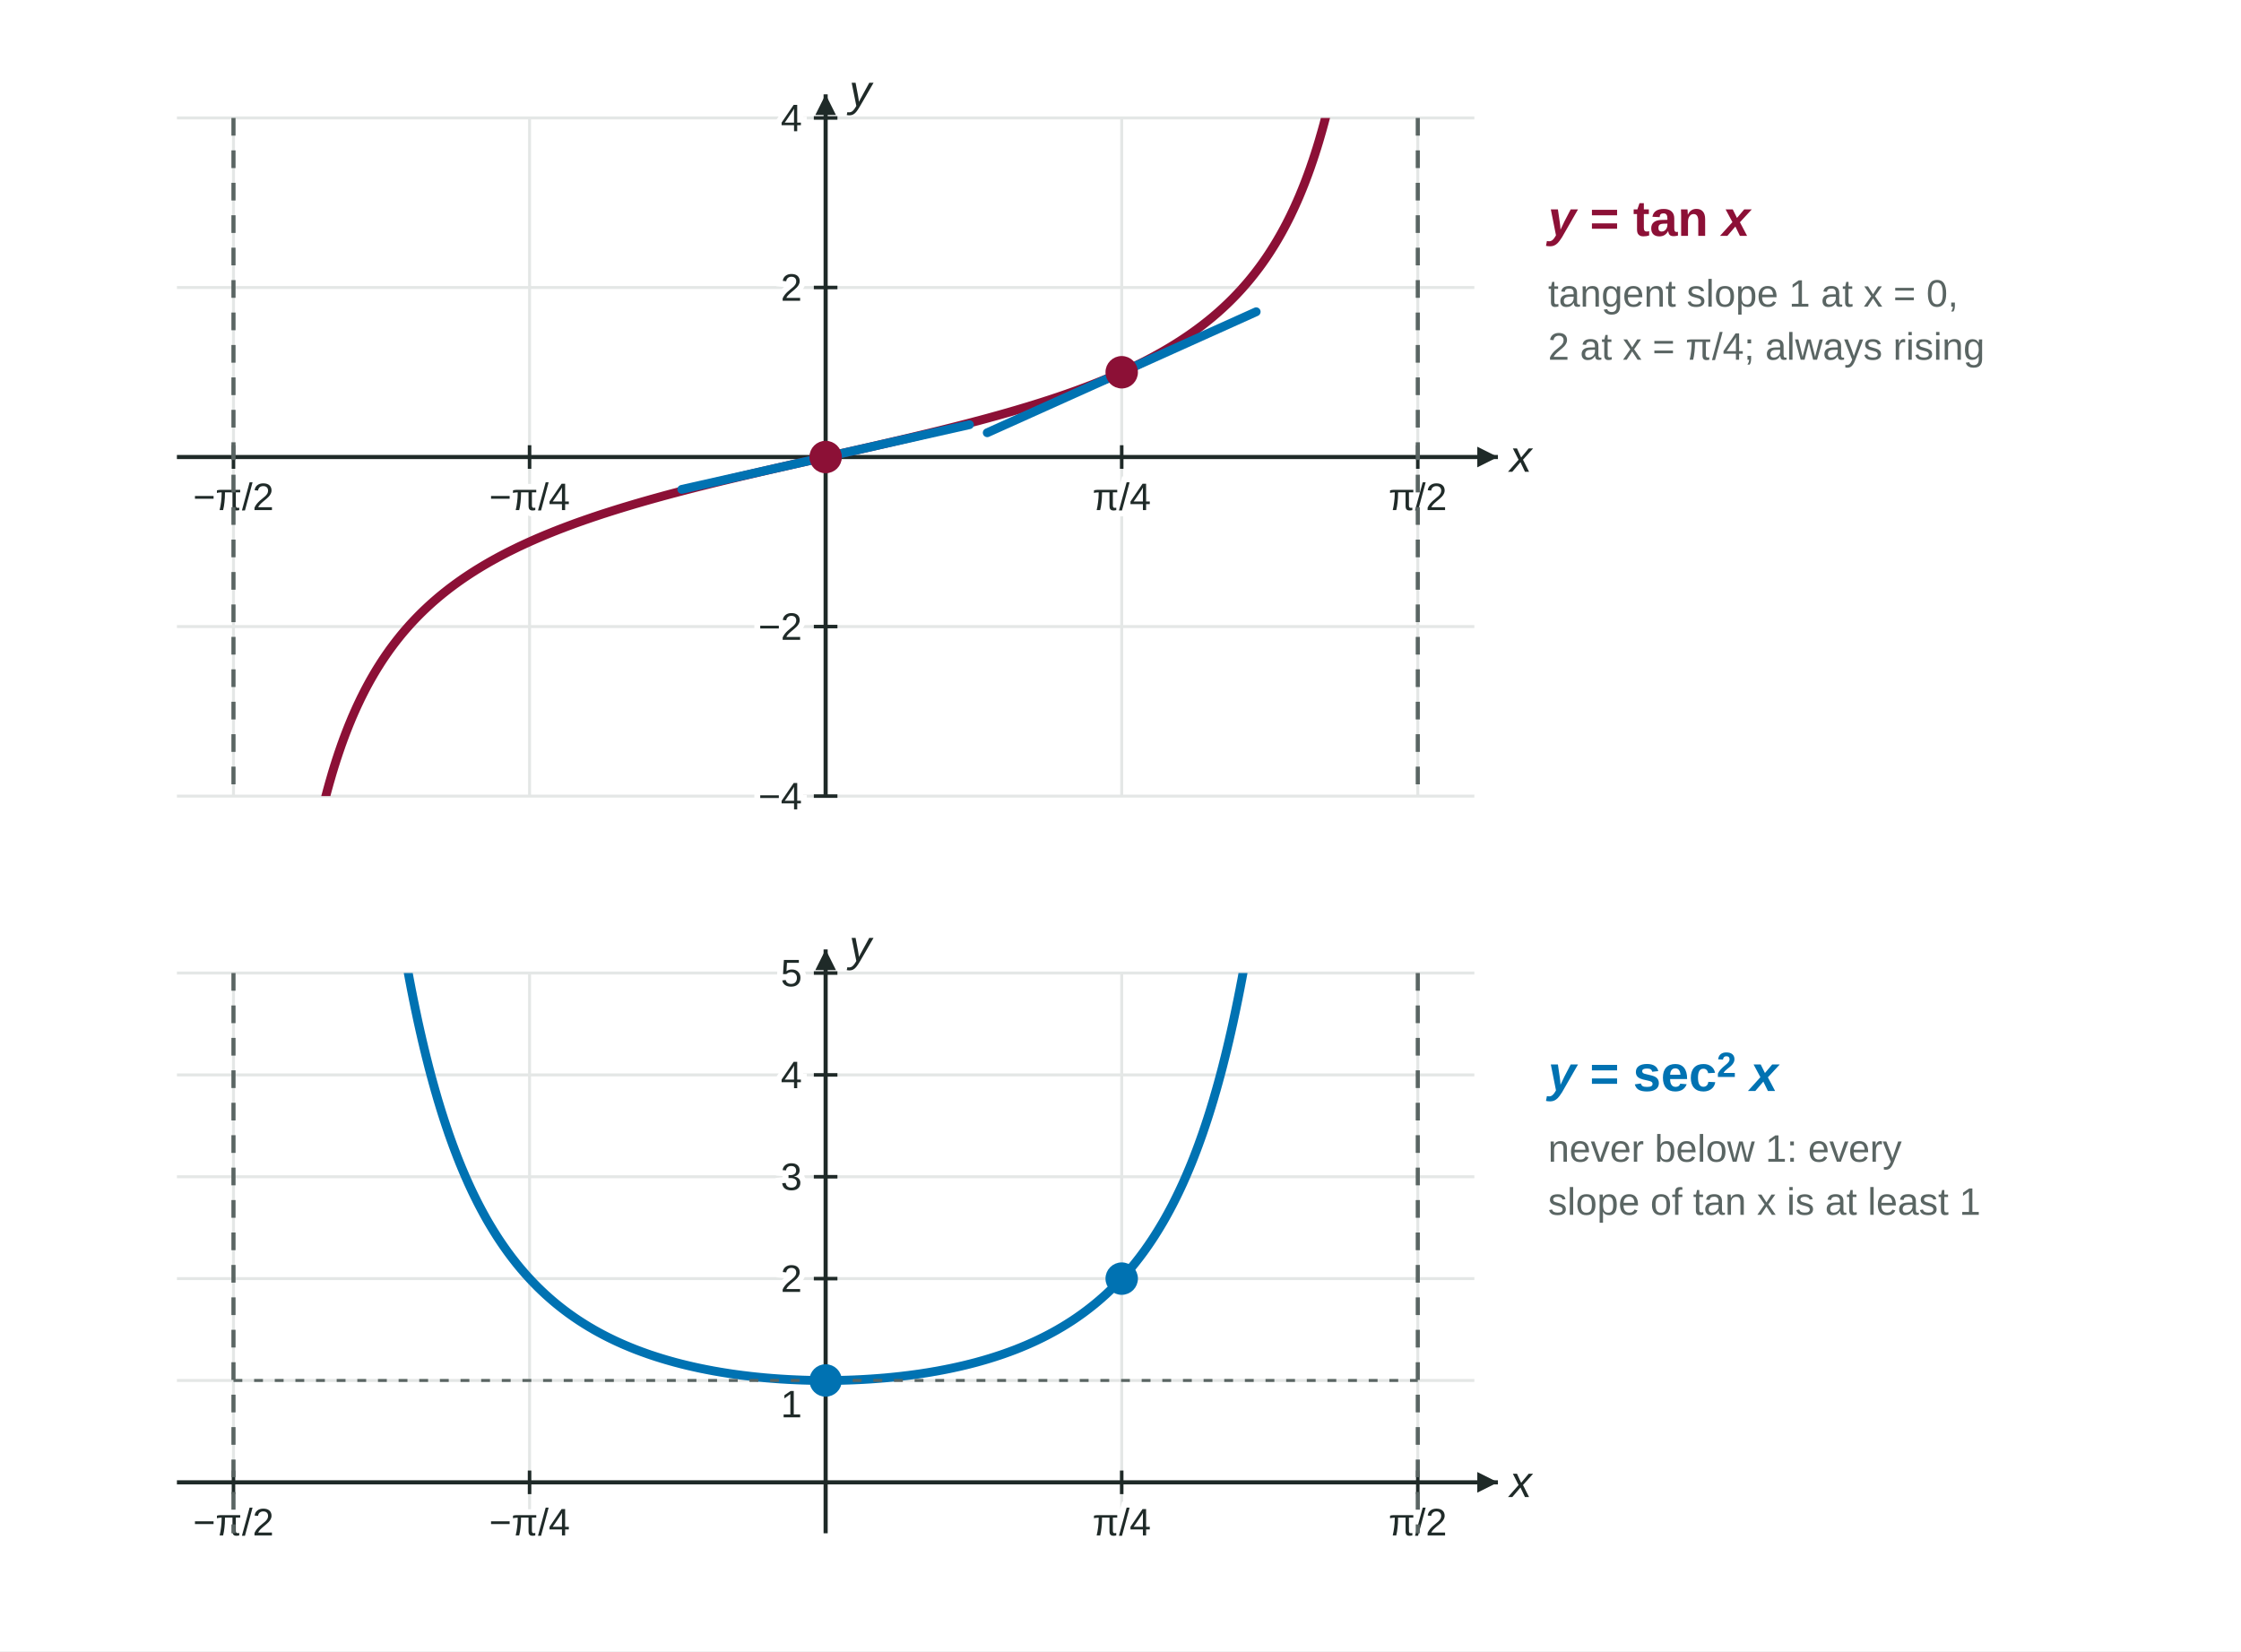
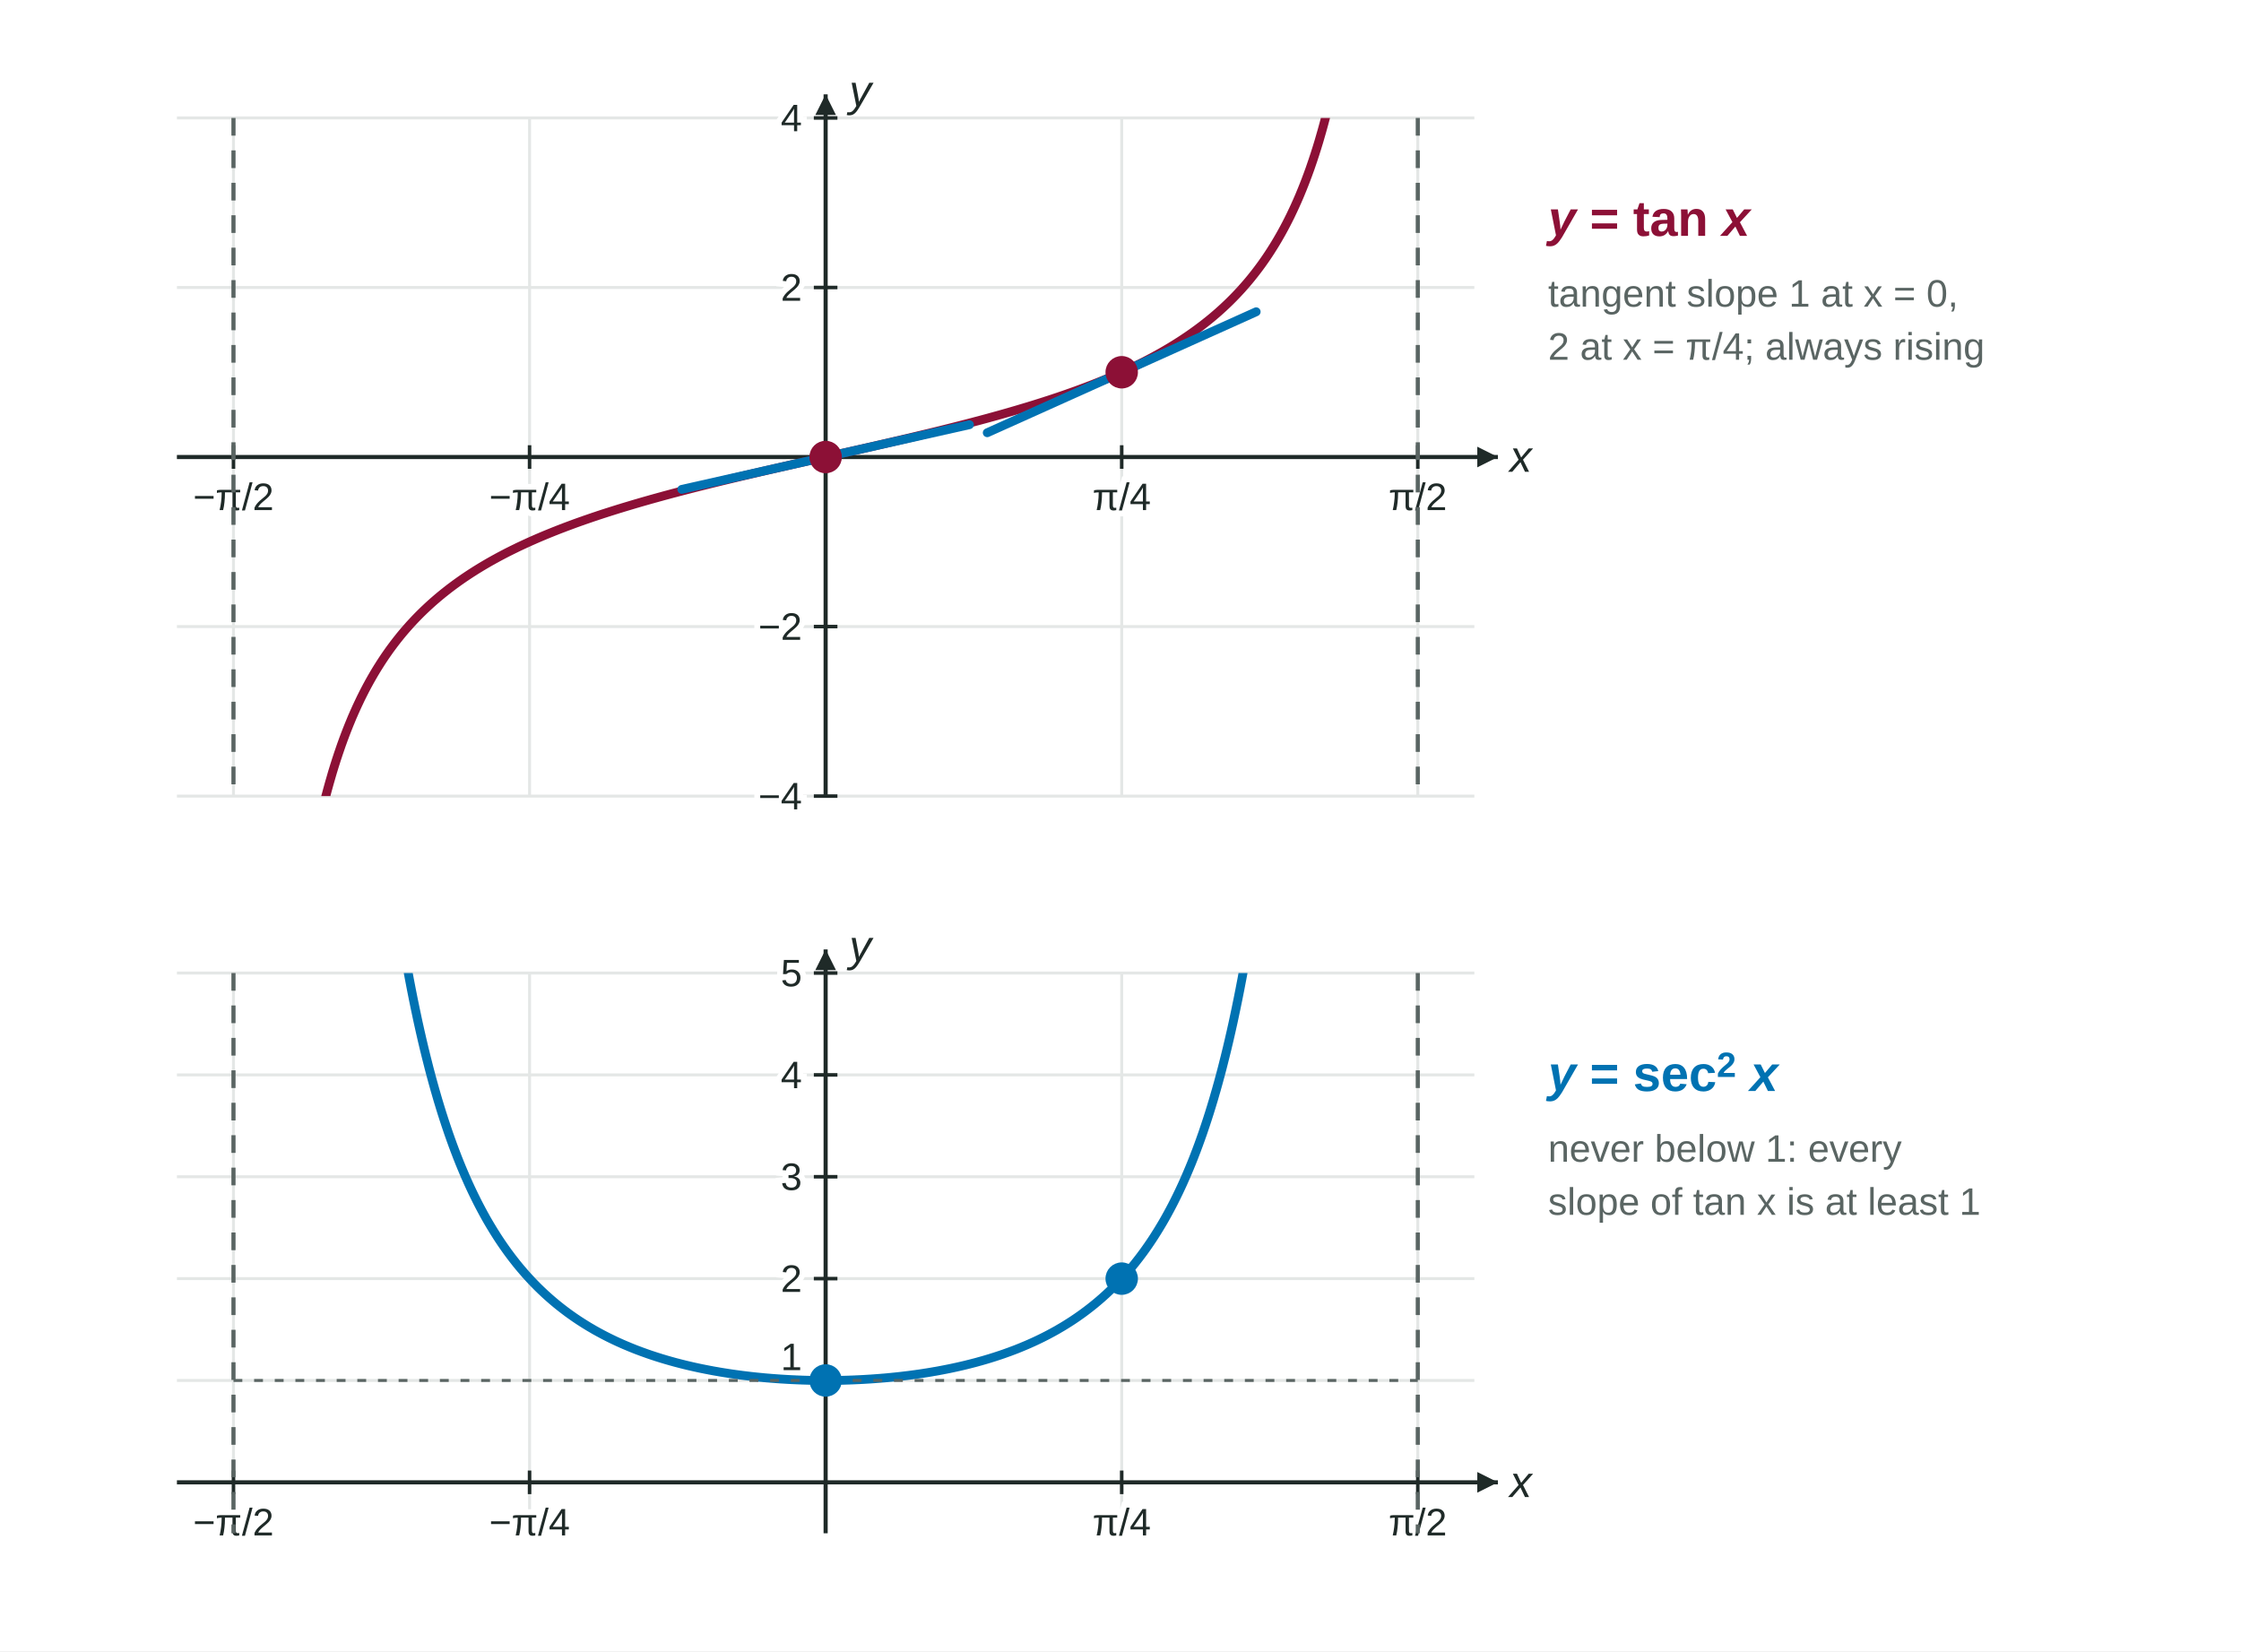
<svg xmlns="http://www.w3.org/2000/svg" viewBox="0 0 760 560" width="760" height="560" role="img" aria-labelledby="t d" font-family="Arial, Helvetica, sans-serif">
  <rect width="760" height="560" fill="#FFFFFF" />
  <clipPath id="clip60x40">
    <rect x="60" y="40" width="440" height="230" />
  </clipPath>
  <line x1="79.18" y1="40" x2="79.18" y2="270" stroke="#E4E7E6" stroke-width="1" />
  <line x1="179.59" y1="40" x2="179.59" y2="270" stroke="#E4E7E6" stroke-width="1" />
  <line x1="280" y1="40" x2="280" y2="270" stroke="#E4E7E6" stroke-width="1" />
  <line x1="380.41" y1="40" x2="380.41" y2="270" stroke="#E4E7E6" stroke-width="1" />
  <line x1="480.82" y1="40" x2="480.82" y2="270" stroke="#E4E7E6" stroke-width="1" />
  <line x1="60" y1="270" x2="500" y2="270" stroke="#E4E7E6" stroke-width="1" />
  <line x1="60" y1="212.5" x2="500" y2="212.5" stroke="#E4E7E6" stroke-width="1" />
  <line x1="60" y1="155" x2="500" y2="155" stroke="#E4E7E6" stroke-width="1" />
  <line x1="60" y1="97.5" x2="500" y2="97.5" stroke="#E4E7E6" stroke-width="1" />
  <line x1="60" y1="40" x2="500" y2="40" stroke="#E4E7E6" stroke-width="1" />
  <line x1="60" y1="155" x2="508" y2="155" stroke="#1F2A28" stroke-width="1.4" />
  <path d="M508 155 l-7 -3.5 v7 z" fill="#1F2A28" />
  <line x1="280" y1="270" x2="280" y2="32" stroke="#1F2A28" stroke-width="1.4" />
  <path d="M280 32 l-3.5 7 h7 z" fill="#1F2A28" />
  <line x1="79.18" y1="151" x2="79.18" y2="159" stroke="#1F2A28" stroke-width="1.2" />
  <text x="79.18" y="173" font-size="13" text-anchor="middle" fill="#1F2A28" stroke="#FFFFFF" stroke-width="4" paint-order="stroke">−π/2</text>
  <line x1="179.59" y1="151" x2="179.59" y2="159" stroke="#1F2A28" stroke-width="1.2" />
  <text x="179.59" y="173" font-size="13" text-anchor="middle" fill="#1F2A28" stroke="#FFFFFF" stroke-width="4" paint-order="stroke">−π/4</text>
  <line x1="380.41" y1="151" x2="380.41" y2="159" stroke="#1F2A28" stroke-width="1.2" />
  <text x="380.41" y="173" font-size="13" text-anchor="middle" fill="#1F2A28" stroke="#FFFFFF" stroke-width="4" paint-order="stroke">π/4</text>
  <line x1="480.82" y1="151" x2="480.82" y2="159" stroke="#1F2A28" stroke-width="1.2" />
  <text x="480.82" y="173" font-size="13" text-anchor="middle" fill="#1F2A28" stroke="#FFFFFF" stroke-width="4" paint-order="stroke">π/2</text>
  <line x1="276" y1="270" x2="284" y2="270" stroke="#1F2A28" stroke-width="1.2" />
  <text x="272" y="274.5" font-size="13" text-anchor="end" fill="#1F2A28" stroke="#FFFFFF" stroke-width="4" paint-order="stroke">−4</text>
  <line x1="276" y1="212.5" x2="284" y2="212.5" stroke="#1F2A28" stroke-width="1.2" />
  <text x="272" y="217" font-size="13" text-anchor="end" fill="#1F2A28" stroke="#FFFFFF" stroke-width="4" paint-order="stroke">−2</text>
  <line x1="276" y1="97.5" x2="284" y2="97.5" stroke="#1F2A28" stroke-width="1.2" />
  <text x="272" y="102" font-size="13" text-anchor="end" fill="#1F2A28" stroke="#FFFFFF" stroke-width="4" paint-order="stroke">2</text>
  <line x1="276" y1="40" x2="284" y2="40" stroke="#1F2A28" stroke-width="1.2" />
  <text x="272" y="44.5" font-size="13" text-anchor="end" fill="#1F2A28" stroke="#FFFFFF" stroke-width="4" paint-order="stroke">4</text>
  <text x="512" y="160" font-size="15" font-style="italic" fill="#1F2A28">x</text>
  <text x="288" y="36" font-size="15" font-style="italic" fill="#1F2A28">y</text>
  <line x1="79.18" y1="40" x2="79.18" y2="270" stroke="#5A6563" stroke-width="1.4" stroke-dasharray="6 5" />
  <line x1="480.82" y1="40" x2="480.82" y2="270" stroke="#5A6563" stroke-width="1.4" stroke-dasharray="6 5" />
  <path d="M90.01 493.53L90.34 483.34L90.68 473.74L91.01 464.68L91.35 456.12L91.68 448.02L92.02 440.33L92.35 433.04L92.68 426.1L93.02 419.5L93.35 413.21L93.69 407.21L94.02 401.48L94.36 396L94.69 390.75L95.03 385.73L95.36 380.91L95.7 376.28L96.03 371.84L96.36 367.57L96.7 363.46L97.03 359.51L97.37 355.7L97.7 352.02L98.04 348.48L98.37 345.06L98.71 341.75L99.04 338.56L99.37 335.47L99.71 332.48L100.04 329.58L100.38 326.78L100.71 324.06L101.05 321.43L101.38 318.87L101.72 316.39L102.05 313.98L102.38 311.64L102.72 309.36L103.05 307.15L103.39 305L103.72 302.9L104.06 300.86L104.39 298.88L104.73 296.94L105.06 295.06L105.4 293.22L105.73 291.43L106.06 289.68L106.4 287.98L106.73 286.31L107.07 284.69L107.4 283.1L107.74 281.55L108.07 280.04L108.41 278.56L108.74 277.11L109.07 275.69L109.41 274.31L109.74 272.95L110.08 271.62L110.41 270.32L110.75 269.05L111.08 267.81L111.42 266.58L111.75 265.39L112.09 264.22L112.42 263.07L112.75 261.94L113.09 260.83L113.42 259.75L113.76 258.69L114.09 257.64L114.43 256.62L114.76 255.61L115.1 254.63L115.43 253.66L115.76 252.7L116.1 251.77L116.43 250.85L116.77 249.95L117.1 249.06L117.44 248.18L117.77 247.33L118.11 246.48L118.44 245.65L118.78 244.84L119.11 244.03L119.44 243.24L119.78 242.47L120.11 241.7L120.45 240.95L120.78 240.21L121.12 239.47L121.45 238.76L121.79 238.05L122.12 237.35L122.45 236.66L122.79 235.99L123.12 235.32L123.46 234.66L123.79 234.01L124.13 233.37L124.46 232.74L124.8 232.12L125.13 231.51L125.46 230.91L125.8 230.31L126.13 229.73L126.47 229.15L126.8 228.57L127.14 228.01L127.47 227.45L127.81 226.9L128.14 226.36L128.48 225.83L128.81 225.3L129.14 224.78L129.48 224.26L129.81 223.75L130.15 223.25L130.48 222.75L130.82 222.26L131.15 221.78L131.49 221.3L131.82 220.83L132.15 220.36L132.49 219.9L132.82 219.45L133.16 219L133.49 218.55L133.83 218.11L134.16 217.68L134.5 217.24L134.83 216.82L135.17 216.4L135.5 215.98L135.83 215.57L136.17 215.16L136.5 214.76L136.84 214.36L137.17 213.97L137.51 213.58L137.84 213.2L138.18 212.81L138.51 212.44L138.84 212.06L139.18 211.69L139.51 211.33L139.85 210.97L140.18 210.61L140.52 210.25L140.85 209.9L141.19 209.55L141.52 209.21L141.85 208.87L142.19 208.53L142.52 208.2L142.86 207.86L143.19 207.54L143.53 207.21L143.86 206.89L144.2 206.57L144.53 206.26L144.87 205.94L145.2 205.63L145.53 205.33L145.87 205.02L146.2 204.72L146.54 204.42L146.87 204.12L147.21 203.83L147.54 203.54L147.88 203.25L148.21 202.97L148.54 202.68L148.88 202.4L149.21 202.12L149.55 201.85L149.88 201.57L150.22 201.3L150.55 201.03L150.89 200.77L151.22 200.5L151.56 200.24L151.89 199.98L152.22 199.72L152.56 199.46L152.89 199.21L153.23 198.96L153.56 198.71L153.9 198.46L154.23 198.21L154.57 197.97L154.9 197.73L155.23 197.49L155.57 197.25L155.9 197.01L156.24 196.78L156.57 196.54L156.91 196.31L157.24 196.08L157.58 195.85L157.91 195.63L158.25 195.4L158.58 195.18L158.91 194.96L159.25 194.74L159.58 194.52L159.92 194.3L160.25 194.09L160.59 193.88L160.92 193.66L161.26 193.45L161.59 193.24L161.92 193.04L162.26 192.83L162.59 192.63L162.93 192.42L163.26 192.22L163.6 192.02L163.93 191.82L164.27 191.62L164.6 191.43L164.93 191.23L165.27 191.04L165.6 190.84L165.94 190.65L166.27 190.46L166.61 190.27L166.94 190.09L167.28 189.9L167.61 189.71L167.95 189.53L168.28 189.35L168.61 189.16L168.95 188.98L169.28 188.8L169.62 188.62L169.95 188.45L170.29 188.27L170.62 188.09L170.96 187.92L171.29 187.75L171.62 187.57L171.96 187.4L172.29 187.23L172.63 187.06L172.96 186.9L173.3 186.73L173.63 186.56L173.97 186.4L174.3 186.23L174.64 186.07L174.97 185.91L175.3 185.74L175.64 185.58L175.97 185.42L176.31 185.26L176.64 185.11L176.98 184.95L177.31 184.79L177.65 184.64L177.98 184.48L178.31 184.33L178.65 184.18L178.98 184.02L179.32 183.87L179.65 183.72L179.99 183.57L180.32 183.42L180.66 183.27L180.99 183.13L181.32 182.98L181.66 182.83L181.99 182.69L182.33 182.54L182.66 182.4L183 182.26L183.33 182.11L183.67 181.97L184 181.83L184.34 181.69L184.67 181.55L185 181.41L185.34 181.27L185.67 181.14L186.01 181L186.34 180.86L186.68 180.73L187.01 180.59L187.35 180.46L187.68 180.32L188.01 180.19L188.35 180.06L188.68 179.93L189.02 179.79L189.35 179.66L189.69 179.53L190.02 179.4L190.36 179.27L190.69 179.15L191.03 179.02L191.36 178.89L191.69 178.76L192.03 178.64L192.36 178.51L192.7 178.39L193.03 178.26L193.37 178.14L193.7 178.01L194.04 177.89L194.37 177.77L194.7 177.64L195.04 177.52L195.37 177.4L195.71 177.28L196.04 177.16L196.38 177.04L196.71 176.92L197.05 176.8L197.38 176.69L197.72 176.57L198.05 176.45L198.38 176.33L198.72 176.22L199.05 176.1L199.39 175.99L199.72 175.87L200.06 175.76L200.39 175.64L200.73 175.53L201.06 175.41L201.39 175.3L201.73 175.19L202.06 175.08L202.4 174.97L202.73 174.85L203.07 174.74L203.4 174.63L203.74 174.52L204.07 174.41L204.4 174.3L204.74 174.19L205.07 174.09L205.41 173.98L205.74 173.87L206.08 173.76L206.41 173.66L206.75 173.55L207.08 173.44L207.42 173.34L207.75 173.23L208.08 173.13L208.42 173.02L208.75 172.92L209.09 172.81L209.42 172.71L209.76 172.6L210.09 172.5L210.43 172.4L210.76 172.3L211.09 172.19L211.43 172.09L211.76 171.99L212.1 171.89L212.43 171.79L212.77 171.69L213.1 171.59L213.44 171.49L213.77 171.39L214.11 171.29L214.44 171.19L214.77 171.09L215.11 170.99L215.44 170.89L215.78 170.79L216.11 170.7L216.45 170.6L216.78 170.5L217.12 170.4L217.45 170.31L217.78 170.21L218.12 170.11L218.45 170.02L218.79 169.92L219.12 169.83L219.46 169.73L219.79 169.64L220.13 169.54L220.46 169.45L220.79 169.35L221.13 169.26L221.46 169.17L221.8 169.07L222.13 168.98L222.47 168.89L222.8 168.8L223.14 168.7L223.47 168.61L223.81 168.52L224.14 168.43L224.47 168.34L224.81 168.24L225.14 168.15L225.48 168.06L225.81 167.97L226.15 167.88L226.48 167.79L226.82 167.7L227.15 167.61L227.48 167.52L227.82 167.43L228.15 167.34L228.49 167.25L228.82 167.17L229.16 167.08L229.49 166.99L229.83 166.9L230.16 166.81L230.5 166.72L230.83 166.64L231.16 166.55L231.5 166.46L231.83 166.37L232.17 166.29L232.5 166.2L232.84 166.11L233.17 166.03L233.51 165.94L233.84 165.86L234.17 165.77L234.51 165.68L234.84 165.6L235.18 165.51L235.51 165.43L235.85 165.34L236.18 165.26L236.52 165.17L236.85 165.09L237.19 165L237.52 164.92L237.85 164.84L238.19 164.75L238.52 164.67L238.86 164.59L239.19 164.5L239.53 164.42L239.86 164.34L240.2 164.25L240.53 164.17L240.86 164.09L241.2 164L241.53 163.92L241.87 163.84L242.2 163.76L242.54 163.67L242.87 163.59L243.21 163.51L243.54 163.43L243.87 163.35L244.21 163.27L244.54 163.18L244.88 163.1L245.21 163.02L245.55 162.94L245.88 162.86L246.22 162.78L246.55 162.7L246.89 162.62L247.22 162.54L247.55 162.46L247.89 162.38L248.22 162.3L248.56 162.22L248.89 162.14L249.23 162.06L249.56 161.98L249.9 161.9L250.23 161.82L250.56 161.74L250.9 161.66L251.23 161.58L251.57 161.5L251.9 161.42L252.24 161.34L252.57 161.26L252.91 161.19L253.24 161.11L253.58 161.03L253.91 160.95L254.24 160.87L254.58 160.79L254.91 160.71L255.25 160.64L255.58 160.56L255.92 160.48L256.25 160.4L256.59 160.33L256.92 160.25L257.25 160.17L257.59 160.09L257.92 160.01L258.26 159.94L258.59 159.86L258.93 159.78L259.26 159.7L259.6 159.63L259.93 159.55L260.26 159.47L260.6 159.4L260.93 159.32L261.27 159.24L261.6 159.17L261.94 159.09L262.27 159.01L262.61 158.94L262.94 158.86L263.28 158.78L263.61 158.71L263.94 158.63L264.28 158.55L264.61 158.48L264.95 158.4L265.28 158.32L265.62 158.25L265.95 158.17L266.29 158.1L266.62 158.02L266.95 157.94L267.29 157.87L267.62 157.79L267.96 157.72L268.29 157.64L268.63 157.56L268.96 157.49L269.3 157.41L269.63 157.34L269.97 157.26L270.3 157.19L270.63 157.11L270.97 157.03L271.3 156.96L271.64 156.88L271.97 156.81L272.31 156.73L272.64 156.66L272.98 156.58L273.31 156.51L273.64 156.43L273.98 156.35L274.31 156.28L274.65 156.2L274.98 156.13L275.32 156.05L275.65 155.98L275.99 155.9L276.32 155.83L276.66 155.75L276.99 155.68L277.32 155.6L277.66 155.53L277.99 155.45L278.33 155.38L278.66 155.3L279 155.23L279.33 155.15L279.67 155.08L280 155L280.33 154.92L280.67 154.85L281 154.77L281.34 154.7L281.67 154.62L282.01 154.55L282.34 154.47L282.68 154.4L283.01 154.32L283.34 154.25L283.68 154.17L284.01 154.1L284.35 154.02L284.68 153.95L285.02 153.87L285.35 153.8L285.69 153.72L286.02 153.65L286.36 153.57L286.69 153.49L287.02 153.42L287.36 153.34L287.69 153.27L288.03 153.19L288.36 153.12L288.7 153.04L289.03 152.97L289.37 152.89L289.7 152.81L290.03 152.74L290.37 152.66L290.7 152.59L291.04 152.51L291.37 152.44L291.71 152.36L292.04 152.28L292.38 152.21L292.71 152.13L293.05 152.06L293.38 151.98L293.71 151.9L294.05 151.83L294.38 151.75L294.72 151.68L295.05 151.6L295.39 151.52L295.72 151.45L296.06 151.37L296.39 151.29L296.72 151.22L297.06 151.14L297.39 151.06L297.73 150.99L298.06 150.91L298.4 150.83L298.73 150.76L299.07 150.68L299.4 150.6L299.74 150.53L300.07 150.45L300.4 150.37L300.74 150.3L301.07 150.22L301.41 150.14L301.74 150.06L302.08 149.99L302.41 149.91L302.75 149.83L303.08 149.75L303.41 149.67L303.75 149.6L304.08 149.52L304.42 149.44L304.75 149.36L305.09 149.29L305.42 149.21L305.76 149.13L306.09 149.05L306.42 148.97L306.76 148.89L307.09 148.81L307.43 148.74L307.76 148.66L308.1 148.58L308.43 148.5L308.77 148.42L309.1 148.34L309.44 148.26L309.77 148.18L310.1 148.1L310.44 148.02L310.77 147.94L311.11 147.86L311.44 147.78L311.78 147.7L312.11 147.62L312.45 147.54L312.78 147.46L313.11 147.38L313.45 147.3L313.78 147.22L314.12 147.14L314.45 147.06L314.79 146.98L315.12 146.9L315.46 146.82L315.79 146.73L316.13 146.65L316.46 146.57L316.79 146.49L317.13 146.41L317.46 146.33L317.8 146.24L318.13 146.16L318.47 146.08L318.8 146L319.14 145.91L319.47 145.83L319.8 145.75L320.14 145.66L320.47 145.58L320.81 145.5L321.14 145.41L321.48 145.33L321.81 145.25L322.15 145.16L322.48 145.08L322.81 145L323.15 144.91L323.48 144.83L323.82 144.74L324.15 144.66L324.49 144.57L324.82 144.49L325.16 144.4L325.49 144.32L325.83 144.23L326.16 144.14L326.49 144.06L326.83 143.97L327.16 143.89L327.5 143.8L327.83 143.71L328.17 143.63L328.5 143.54L328.84 143.45L329.17 143.36L329.5 143.28L329.84 143.19L330.17 143.1L330.51 143.01L330.84 142.92L331.18 142.83L331.51 142.75L331.85 142.66L332.18 142.57L332.52 142.48L332.85 142.39L333.18 142.3L333.52 142.21L333.85 142.12L334.19 142.03L334.52 141.94L334.86 141.85L335.19 141.76L335.53 141.66L335.86 141.57L336.19 141.48L336.53 141.39L336.86 141.3L337.2 141.2L337.53 141.11L337.87 141.02L338.2 140.93L338.54 140.83L338.87 140.74L339.21 140.65L339.54 140.55L339.87 140.46L340.21 140.36L340.54 140.27L340.88 140.17L341.21 140.08L341.55 139.98L341.88 139.89L342.22 139.79L342.55 139.69L342.88 139.6L343.22 139.5L343.55 139.4L343.89 139.3L344.22 139.21L344.56 139.11L344.89 139.01L345.23 138.91L345.56 138.81L345.89 138.71L346.23 138.61L346.56 138.51L346.9 138.41L347.23 138.31L347.57 138.21L347.9 138.11L348.24 138.01L348.57 137.91L348.91 137.81L349.24 137.7L349.57 137.6L349.91 137.5L350.24 137.4L350.58 137.29L350.91 137.19L351.25 137.08L351.58 136.98L351.92 136.87L352.25 136.77L352.58 136.66L352.92 136.56L353.25 136.45L353.59 136.34L353.92 136.24L354.26 136.13L354.59 136.02L354.93 135.91L355.26 135.81L355.6 135.7L355.93 135.59L356.26 135.48L356.6 135.37L356.93 135.26L357.27 135.15L357.6 135.03L357.94 134.92L358.27 134.81L358.61 134.7L358.94 134.59L359.27 134.47L359.61 134.36L359.94 134.24L360.28 134.13L360.61 134.01L360.95 133.9L361.28 133.78L361.62 133.67L361.95 133.55L362.28 133.43L362.62 133.31L362.95 133.2L363.29 133.08L363.62 132.96L363.96 132.84L364.29 132.72L364.63 132.6L364.96 132.48L365.3 132.36L365.63 132.23L365.96 132.11L366.3 131.99L366.63 131.86L366.97 131.74L367.3 131.61L367.64 131.49L367.97 131.36L368.31 131.24L368.64 131.11L368.97 130.98L369.31 130.85L369.64 130.73L369.98 130.6L370.31 130.47L370.65 130.34L370.98 130.21L371.32 130.07L371.65 129.94L371.99 129.81L372.32 129.68L372.65 129.54L372.99 129.41L373.32 129.27L373.66 129.14L373.99 129L374.33 128.86L374.66 128.73L375 128.59L375.33 128.45L375.66 128.31L376 128.17L376.33 128.03L376.67 127.89L377 127.74L377.34 127.6L377.67 127.46L378.01 127.31L378.34 127.17L378.68 127.02L379.01 126.87L379.34 126.73L379.68 126.58L380.01 126.43L380.35 126.28L380.68 126.13L381.02 125.98L381.35 125.82L381.69 125.67L382.02 125.52L382.35 125.36L382.69 125.21L383.02 125.05L383.36 124.89L383.69 124.74L384.03 124.58L384.36 124.42L384.7 124.26L385.03 124.09L385.36 123.93L385.7 123.77L386.03 123.6L386.37 123.44L386.7 123.27L387.04 123.1L387.37 122.94L387.71 122.77L388.04 122.6L388.38 122.43L388.71 122.25L389.04 122.08L389.38 121.91L389.71 121.73L390.05 121.55L390.38 121.38L390.72 121.2L391.05 121.02L391.39 120.84L391.72 120.65L392.05 120.47L392.39 120.29L392.72 120.1L393.06 119.91L393.39 119.73L393.73 119.54L394.06 119.35L394.4 119.16L394.73 118.96L395.07 118.77L395.4 118.57L395.73 118.38L396.07 118.18L396.4 117.98L396.74 117.78L397.07 117.58L397.41 117.37L397.74 117.17L398.08 116.96L398.41 116.76L398.74 116.55L399.08 116.34L399.41 116.12L399.75 115.91L400.08 115.7L400.42 115.48L400.75 115.26L401.09 115.04L401.42 114.82L401.75 114.6L402.09 114.37L402.42 114.15L402.76 113.92L403.09 113.69L403.43 113.46L403.76 113.22L404.1 112.99L404.43 112.75L404.77 112.51L405.1 112.27L405.43 112.03L405.77 111.79L406.1 111.54L406.44 111.29L406.77 111.04L407.11 110.79L407.44 110.54L407.78 110.28L408.11 110.02L408.44 109.76L408.78 109.5L409.11 109.23L409.45 108.97L409.78 108.7L410.12 108.43L410.45 108.15L410.79 107.88L411.12 107.6L411.46 107.32L411.79 107.03L412.12 106.75L412.46 106.46L412.79 106.17L413.13 105.88L413.46 105.58L413.8 105.28L414.13 104.98L414.47 104.67L414.8 104.37L415.13 104.06L415.47 103.74L415.8 103.43L416.14 103.11L416.47 102.79L416.81 102.46L417.14 102.14L417.48 101.8L417.81 101.47L418.15 101.13L418.48 100.79L418.81 100.45L419.15 100.1L419.48 99.75L419.82 99.39L420.15 99.03L420.49 98.67L420.82 98.31L421.16 97.94L421.49 97.56L421.82 97.19L422.16 96.8L422.49 96.42L422.83 96.03L423.16 95.64L423.5 95.24L423.83 94.84L424.17 94.43L424.5 94.02L424.83 93.6L425.17 93.18L425.5 92.76L425.84 92.32L426.17 91.89L426.51 91.45L426.84 91L427.18 90.55L427.51 90.1L427.85 89.64L428.18 89.17L428.51 88.7L428.85 88.22L429.18 87.74L429.52 87.25L429.85 86.75L430.19 86.25L430.52 85.74L430.86 85.22L431.19 84.7L431.52 84.17L431.86 83.64L432.19 83.1L432.53 82.55L432.86 81.99L433.2 81.43L433.53 80.85L433.87 80.27L434.2 79.69L434.54 79.09L434.87 78.49L435.2 77.88L435.54 77.26L435.87 76.63L436.21 75.99L436.54 75.34L436.88 74.68L437.21 74.01L437.55 73.34L437.88 72.65L438.21 71.95L438.55 71.24L438.88 70.53L439.22 69.79L439.55 69.05L439.89 68.3L440.22 67.53L440.56 66.76L440.89 65.97L441.22 65.16L441.56 64.35L441.89 63.52L442.23 62.67L442.56 61.82L442.9 60.94L443.23 60.05L443.57 59.15L443.9 58.23L444.24 57.3L444.57 56.34L444.9 55.37L445.24 54.39L445.57 53.38L445.91 52.36L446.24 51.31L446.58 50.25L446.91 49.17L447.25 48.06L447.58 46.93L447.91 45.78L448.25 44.61L448.58 43.42L448.92 42.19L449.25 40.95L449.59 39.68L449.92 38.38L450.26 37.05L450.59 35.69L450.93 34.31L451.26 32.89L451.59 31.44L451.93 29.96L452.26 28.45L452.6 26.9L452.93 25.31L453.27 23.69L453.6 22.02L453.94 20.32L454.27 18.57L454.6 16.78L454.94 14.94L455.27 13.06L455.61 11.12L455.94 9.14L456.28 7.1L456.61 5L456.95 2.85L457.28 0.64L457.62 -1.64L457.95 -3.98L458.28 -6.39L458.62 -8.87L458.95 -11.43L459.29 -14.06L459.62 -16.78L459.96 -19.58L460.29 -22.48L460.63 -25.47L460.96 -28.56L461.29 -31.75L461.63 -35.06L461.96 -38.48L462.3 -42.02L462.63 -45.7L462.97 -49.51L463.3 -53.46L463.64 -57.57L463.97 -61.84L464.3 -66.28L464.64 -70.91L464.97 -75.73L465.31 -80.75L465.64 -86L465.98 -91.48L466.31 -97.21L466.65 -103.21L466.98 -109.5L467.32 -116.1L467.65 -123.04L467.98 -130.33L468.32 -138.02L468.65 -146.12L468.99 -154.68L469.32 -163.74L469.66 -173.34L469.99 -183.53" fill="none" stroke="#8C1036" stroke-width="3" stroke-linejoin="round" stroke-linecap="round" clip-path="url(#clip60x40)" />
  <line x1="231.22" y1="165.97" x2="328.78" y2="144.03" stroke="#0072B2" stroke-width="3" stroke-linecap="round" clip-path="url(#clip60x40)" />
  <line x1="334.81" y1="146.76" x2="426.01" y2="105.74" stroke="#0072B2" stroke-width="3" stroke-linecap="round" clip-path="url(#clip60x40)" />
  <circle cx="280" cy="155" r="4.5" fill="#8C1036" stroke="#8C1036" stroke-width="2" />
  <circle cx="380.41" cy="126.25" r="4.5" fill="#8C1036" stroke="#8C1036" stroke-width="2" />
  <clipPath id="clip60x330">
    <rect x="60" y="330" width="440" height="190" />
  </clipPath>
  <line x1="79.18" y1="330" x2="79.18" y2="520" stroke="#E4E7E6" stroke-width="1" />
  <line x1="179.59" y1="330" x2="179.59" y2="520" stroke="#E4E7E6" stroke-width="1" />
  <line x1="280" y1="330" x2="280" y2="520" stroke="#E4E7E6" stroke-width="1" />
  <line x1="380.41" y1="330" x2="380.41" y2="520" stroke="#E4E7E6" stroke-width="1" />
  <line x1="480.82" y1="330" x2="480.82" y2="520" stroke="#E4E7E6" stroke-width="1" />
  <line x1="60" y1="468.18" x2="500" y2="468.18" stroke="#E4E7E6" stroke-width="1" />
  <line x1="60" y1="433.64" x2="500" y2="433.64" stroke="#E4E7E6" stroke-width="1" />
  <line x1="60" y1="399.09" x2="500" y2="399.09" stroke="#E4E7E6" stroke-width="1" />
  <line x1="60" y1="364.55" x2="500" y2="364.55" stroke="#E4E7E6" stroke-width="1" />
  <line x1="60" y1="330" x2="500" y2="330" stroke="#E4E7E6" stroke-width="1" />
  <line x1="60" y1="502.73" x2="508" y2="502.73" stroke="#1F2A28" stroke-width="1.4" />
  <path d="M508 502.73 l-7 -3.5 v7 z" fill="#1F2A28" />
  <line x1="280" y1="520" x2="280" y2="322" stroke="#1F2A28" stroke-width="1.4" />
  <path d="M280 322 l-3.5 7 h7 z" fill="#1F2A28" />
  <line x1="79.18" y1="498.73" x2="79.18" y2="506.73" stroke="#1F2A28" stroke-width="1.2" />
  <text x="79.18" y="520.73" font-size="13" text-anchor="middle" fill="#1F2A28" stroke="#FFFFFF" stroke-width="4" paint-order="stroke">−π/2</text>
  <line x1="179.59" y1="498.73" x2="179.59" y2="506.73" stroke="#1F2A28" stroke-width="1.2" />
  <text x="179.59" y="520.73" font-size="13" text-anchor="middle" fill="#1F2A28" stroke="#FFFFFF" stroke-width="4" paint-order="stroke">−π/4</text>
  <line x1="380.41" y1="498.73" x2="380.41" y2="506.73" stroke="#1F2A28" stroke-width="1.2" />
  <text x="380.41" y="520.73" font-size="13" text-anchor="middle" fill="#1F2A28" stroke="#FFFFFF" stroke-width="4" paint-order="stroke">π/4</text>
  <line x1="480.82" y1="498.73" x2="480.82" y2="506.73" stroke="#1F2A28" stroke-width="1.2" />
  <text x="480.82" y="520.73" font-size="13" text-anchor="middle" fill="#1F2A28" stroke="#FFFFFF" stroke-width="4" paint-order="stroke">π/2</text>
  <line x1="276" y1="468.18" x2="284" y2="468.18" stroke="#1F2A28" stroke-width="1.2" />
-   <text x="272" y="480.68" font-size="13" text-anchor="end" fill="#1F2A28" stroke="#FFFFFF" stroke-width="4" paint-order="stroke">1</text>
+   <text x="272" y="464.68" font-size="13" text-anchor="end" fill="#1F2A28" stroke="#FFFFFF" stroke-width="4" paint-order="stroke">1</text>
  <line x1="276" y1="433.64" x2="284" y2="433.64" stroke="#1F2A28" stroke-width="1.2" />
  <text x="272" y="438.14" font-size="13" text-anchor="end" fill="#1F2A28" stroke="#FFFFFF" stroke-width="4" paint-order="stroke">2</text>
  <line x1="276" y1="399.09" x2="284" y2="399.09" stroke="#1F2A28" stroke-width="1.2" />
  <text x="272" y="403.59" font-size="13" text-anchor="end" fill="#1F2A28" stroke="#FFFFFF" stroke-width="4" paint-order="stroke">3</text>
  <line x1="276" y1="364.55" x2="284" y2="364.55" stroke="#1F2A28" stroke-width="1.2" />
  <text x="272" y="369.05" font-size="13" text-anchor="end" fill="#1F2A28" stroke="#FFFFFF" stroke-width="4" paint-order="stroke">4</text>
  <line x1="276" y1="330" x2="284" y2="330" stroke="#1F2A28" stroke-width="1.2" />
  <text x="272" y="334.5" font-size="13" text-anchor="end" fill="#1F2A28" stroke="#FFFFFF" stroke-width="4" paint-order="stroke">5</text>
  <text x="512" y="507.73" font-size="15" font-style="italic" fill="#1F2A28">x</text>
  <text x="288" y="326" font-size="15" font-style="italic" fill="#1F2A28">y</text>
  <line x1="79.18" y1="330" x2="79.18" y2="520" stroke="#5A6563" stroke-width="1.4" stroke-dasharray="6 5" />
  <line x1="480.82" y1="330" x2="480.82" y2="520" stroke="#5A6563" stroke-width="1.4" stroke-dasharray="6 5" />
  <path d="M119.44 142.74L119.78 148.45L120.11 154.02L120.45 159.45L120.78 164.76L121.12 169.94L121.45 174.99L121.79 179.93L122.12 184.75L122.45 189.46L122.79 194.07L123.12 198.56L123.46 202.96L123.79 207.26L124.13 211.46L124.46 215.57L124.8 219.59L125.13 223.52L125.46 227.36L125.8 231.13L126.13 234.81L126.47 238.42L126.8 241.94L127.14 245.4L127.47 248.78L127.81 252.1L128.14 255.35L128.48 258.53L128.81 261.64L129.14 264.7L129.48 267.69L129.81 270.62L130.15 273.5L130.48 276.32L130.82 279.08L131.15 281.79L131.49 284.45L131.82 287.06L132.15 289.62L132.49 292.13L132.82 294.6L133.16 297.02L133.49 299.39L133.83 301.72L134.16 304.01L134.5 306.25L134.83 308.46L135.17 310.63L135.5 312.75L135.83 314.84L136.17 316.9L136.5 318.91L136.84 320.9L137.17 322.84L137.51 324.76L137.84 326.64L138.18 328.49L138.51 330.31L138.84 332.09L139.18 333.85L139.51 335.58L139.85 337.28L140.18 338.95L140.52 340.59L140.85 342.21L141.19 343.8L141.52 345.37L141.85 346.91L142.19 348.42L142.52 349.91L142.86 351.38L143.19 352.83L143.53 354.25L143.86 355.65L144.2 357.03L144.53 358.38L144.87 359.72L145.2 361.03L145.53 362.33L145.87 363.61L146.2 364.86L146.54 366.1L146.87 367.32L147.21 368.52L147.54 369.71L147.88 370.87L148.21 372.02L148.54 373.16L148.88 374.27L149.21 375.37L149.55 376.46L149.88 377.53L150.22 378.58L150.55 379.62L150.89 380.64L151.22 381.65L151.56 382.65L151.89 383.63L152.22 384.6L152.56 385.55L152.89 386.49L153.23 387.42L153.56 388.34L153.9 389.24L154.23 390.14L154.57 391.01L154.9 391.88L155.23 392.74L155.57 393.58L155.9 394.42L156.24 395.24L156.57 396.05L156.91 396.85L157.24 397.64L157.58 398.42L157.91 399.2L158.25 399.96L158.58 400.71L158.91 401.45L159.25 402.18L159.58 402.9L159.92 403.62L160.25 404.32L160.59 405.02L160.92 405.7L161.26 406.38L161.59 407.05L161.92 407.71L162.26 408.37L162.59 409.01L162.93 409.65L163.26 410.28L163.6 410.9L163.93 411.52L164.27 412.13L164.6 412.73L164.93 413.32L165.27 413.91L165.6 414.49L165.94 415.06L166.27 415.62L166.61 416.18L166.94 416.73L167.28 417.28L167.61 417.82L167.95 418.35L168.28 418.88L168.61 419.4L168.95 419.92L169.28 420.43L169.62 420.93L169.95 421.43L170.29 421.92L170.62 422.41L170.96 422.89L171.29 423.36L171.62 423.83L171.96 424.3L172.29 424.76L172.63 425.21L172.96 425.66L173.3 426.11L173.63 426.55L173.97 426.98L174.3 427.41L174.64 427.84L174.97 428.26L175.3 428.68L175.64 429.09L175.97 429.5L176.31 429.9L176.64 430.3L176.98 430.69L177.31 431.08L177.65 431.47L177.98 431.85L178.31 432.23L178.65 432.61L178.98 432.98L179.32 433.34L179.65 433.71L179.99 434.06L180.32 434.42L180.66 434.77L180.99 435.12L181.32 435.46L181.66 435.8L181.99 436.14L182.33 436.48L182.66 436.81L183 437.13L183.33 437.46L183.67 437.78L184 438.09L184.34 438.41L184.67 438.72L185 439.03L185.34 439.33L185.67 439.63L186.01 439.93L186.34 440.23L186.68 440.52L187.01 440.81L187.35 441.1L187.68 441.38L188.01 441.66L188.35 441.94L188.68 442.22L189.02 442.49L189.35 442.76L189.69 443.03L190.02 443.29L190.36 443.56L190.69 443.82L191.03 444.07L191.36 444.33L191.69 444.58L192.03 444.83L192.36 445.08L192.7 445.33L193.03 445.57L193.37 445.81L193.7 446.05L194.04 446.28L194.37 446.52L194.7 446.75L195.04 446.98L195.37 447.21L195.71 447.43L196.04 447.66L196.38 447.88L196.71 448.1L197.05 448.31L197.38 448.53L197.72 448.74L198.05 448.95L198.38 449.16L198.72 449.37L199.05 449.57L199.39 449.78L199.72 449.98L200.06 450.18L200.39 450.37L200.73 450.57L201.06 450.76L201.39 450.96L201.73 451.15L202.06 451.34L202.4 451.52L202.73 451.71L203.07 451.89L203.4 452.07L203.74 452.25L204.07 452.43L204.4 452.61L204.74 452.78L205.07 452.96L205.41 453.13L205.74 453.3L206.08 453.47L206.41 453.64L206.75 453.8L207.08 453.97L207.42 454.13L207.75 454.29L208.08 454.45L208.42 454.61L208.75 454.77L209.09 454.92L209.42 455.08L209.76 455.23L210.09 455.38L210.43 455.53L210.76 455.68L211.09 455.83L211.43 455.97L211.76 456.12L212.1 456.26L212.43 456.4L212.77 456.54L213.1 456.68L213.44 456.82L213.77 456.96L214.11 457.1L214.44 457.23L214.77 457.36L215.11 457.5L215.44 457.63L215.78 457.76L216.11 457.89L216.45 458.01L216.78 458.14L217.12 458.26L217.45 458.39L217.78 458.51L218.12 458.63L218.45 458.75L218.79 458.87L219.12 458.99L219.46 459.11L219.79 459.23L220.13 459.34L220.46 459.46L220.79 459.57L221.13 459.68L221.46 459.79L221.8 459.9L222.13 460.01L222.47 460.12L222.8 460.23L223.14 460.33L223.47 460.44L223.81 460.54L224.14 460.65L224.47 460.75L224.81 460.85L225.14 460.95L225.48 461.05L225.81 461.15L226.15 461.25L226.48 461.34L226.82 461.44L227.15 461.53L227.48 461.63L227.82 461.72L228.15 461.81L228.49 461.91L228.82 462L229.16 462.09L229.49 462.18L229.83 462.26L230.16 462.35L230.5 462.44L230.83 462.52L231.16 462.61L231.5 462.69L231.83 462.77L232.17 462.86L232.5 462.94L232.84 463.02L233.17 463.1L233.51 463.18L233.84 463.26L234.17 463.33L234.51 463.41L234.84 463.49L235.18 463.56L235.51 463.64L235.85 463.71L236.18 463.78L236.52 463.86L236.85 463.93L237.19 464L237.52 464.07L237.85 464.14L238.19 464.21L238.52 464.27L238.86 464.34L239.19 464.41L239.53 464.47L239.86 464.54L240.2 464.6L240.53 464.67L240.86 464.73L241.2 464.79L241.53 464.86L241.87 464.92L242.2 464.98L242.54 465.04L242.87 465.1L243.21 465.15L243.54 465.21L243.87 465.27L244.21 465.33L244.54 465.38L244.88 465.44L245.21 465.49L245.55 465.55L245.88 465.6L246.22 465.65L246.55 465.7L246.89 465.76L247.22 465.81L247.55 465.86L247.89 465.91L248.22 465.96L248.56 466.01L248.89 466.05L249.23 466.1L249.56 466.15L249.9 466.19L250.23 466.24L250.56 466.28L250.9 466.33L251.23 466.37L251.57 466.42L251.9 466.46L252.24 466.5L252.57 466.54L252.91 466.58L253.24 466.62L253.58 466.66L253.91 466.7L254.24 466.74L254.58 466.78L254.91 466.82L255.25 466.85L255.58 466.89L255.92 466.93L256.25 466.96L256.59 467L256.92 467.03L257.25 467.06L257.59 467.1L257.92 467.13L258.26 467.16L258.59 467.19L258.93 467.23L259.26 467.26L259.6 467.29L259.93 467.32L260.26 467.35L260.6 467.37L260.93 467.4L261.27 467.43L261.6 467.46L261.94 467.48L262.27 467.51L262.61 467.53L262.94 467.56L263.28 467.58L263.61 467.61L263.94 467.63L264.28 467.65L264.61 467.68L264.95 467.7L265.28 467.72L265.62 467.74L265.95 467.76L266.29 467.78L266.62 467.8L266.95 467.82L267.29 467.84L267.62 467.86L267.96 467.87L268.29 467.89L268.63 467.91L268.96 467.92L269.3 467.94L269.63 467.95L269.97 467.97L270.3 467.98L270.63 468L270.97 468.01L271.3 468.02L271.64 468.03L271.97 468.05L272.31 468.06L272.64 468.07L272.98 468.08L273.31 468.09L273.64 468.1L273.98 468.11L274.31 468.11L274.65 468.12L274.98 468.13L275.32 468.14L275.65 468.14L275.99 468.15L276.32 468.15L276.66 468.16L276.99 468.16L277.32 468.17L277.66 468.17L277.99 468.17L278.33 468.18L278.66 468.18L279 468.18L279.33 468.18L279.67 468.18L280 468.18L280.33 468.18L280.67 468.18L281 468.18L281.34 468.18L281.67 468.18L282.01 468.17L282.34 468.17L282.68 468.17L283.01 468.16L283.34 468.16L283.68 468.15L284.01 468.15L284.35 468.14L284.68 468.14L285.02 468.13L285.35 468.12L285.69 468.11L286.02 468.11L286.36 468.1L286.69 468.09L287.02 468.08L287.36 468.07L287.69 468.06L288.03 468.05L288.36 468.03L288.7 468.02L289.03 468.01L289.37 468L289.7 467.98L290.03 467.97L290.37 467.95L290.7 467.94L291.04 467.92L291.37 467.91L291.71 467.89L292.04 467.87L292.38 467.86L292.71 467.84L293.05 467.82L293.38 467.8L293.71 467.78L294.05 467.76L294.38 467.74L294.72 467.72L295.05 467.7L295.39 467.68L295.72 467.65L296.06 467.63L296.39 467.61L296.72 467.58L297.06 467.56L297.39 467.53L297.73 467.51L298.06 467.48L298.4 467.46L298.73 467.43L299.07 467.4L299.4 467.37L299.74 467.35L300.07 467.32L300.4 467.29L300.74 467.26L301.07 467.23L301.41 467.19L301.74 467.16L302.08 467.13L302.41 467.1L302.75 467.06L303.08 467.03L303.41 467L303.75 466.96L304.08 466.93L304.42 466.89L304.75 466.85L305.09 466.82L305.42 466.78L305.76 466.74L306.09 466.7L306.42 466.66L306.76 466.62L307.09 466.58L307.43 466.54L307.76 466.5L308.1 466.46L308.43 466.42L308.77 466.37L309.1 466.33L309.44 466.28L309.77 466.24L310.1 466.19L310.44 466.15L310.77 466.1L311.11 466.05L311.44 466.01L311.78 465.96L312.11 465.91L312.45 465.86L312.78 465.81L313.11 465.76L313.45 465.7L313.78 465.65L314.12 465.6L314.45 465.55L314.79 465.49L315.12 465.44L315.46 465.38L315.79 465.33L316.13 465.27L316.46 465.21L316.79 465.15L317.13 465.1L317.46 465.04L317.8 464.98L318.13 464.92L318.47 464.86L318.8 464.79L319.14 464.73L319.47 464.67L319.8 464.6L320.14 464.54L320.47 464.47L320.81 464.41L321.14 464.34L321.48 464.27L321.81 464.21L322.15 464.14L322.48 464.07L322.81 464L323.15 463.93L323.48 463.86L323.82 463.78L324.15 463.71L324.49 463.64L324.82 463.56L325.16 463.49L325.49 463.41L325.83 463.33L326.16 463.26L326.49 463.18L326.83 463.1L327.16 463.02L327.5 462.94L327.83 462.86L328.17 462.77L328.5 462.69L328.84 462.61L329.17 462.52L329.5 462.44L329.84 462.35L330.17 462.26L330.51 462.18L330.84 462.09L331.18 462L331.51 461.91L331.85 461.81L332.18 461.72L332.52 461.63L332.85 461.53L333.18 461.44L333.52 461.34L333.85 461.25L334.19 461.15L334.52 461.05L334.86 460.95L335.19 460.85L335.53 460.75L335.86 460.65L336.19 460.54L336.53 460.44L336.86 460.33L337.2 460.23L337.53 460.12L337.87 460.01L338.2 459.9L338.54 459.79L338.87 459.68L339.21 459.57L339.54 459.46L339.87 459.34L340.21 459.23L340.54 459.11L340.88 458.99L341.21 458.87L341.55 458.75L341.88 458.63L342.22 458.51L342.55 458.39L342.88 458.26L343.22 458.14L343.55 458.01L343.89 457.89L344.22 457.76L344.56 457.63L344.89 457.5L345.23 457.36L345.56 457.23L345.89 457.1L346.23 456.96L346.56 456.82L346.9 456.68L347.23 456.54L347.57 456.4L347.9 456.26L348.24 456.12L348.57 455.97L348.91 455.83L349.24 455.68L349.57 455.53L349.91 455.38L350.24 455.23L350.58 455.08L350.91 454.92L351.25 454.77L351.58 454.61L351.92 454.45L352.25 454.29L352.58 454.13L352.92 453.97L353.25 453.8L353.59 453.64L353.92 453.47L354.26 453.3L354.59 453.13L354.93 452.96L355.26 452.78L355.6 452.61L355.93 452.43L356.26 452.25L356.6 452.07L356.93 451.89L357.27 451.71L357.6 451.52L357.94 451.34L358.27 451.15L358.61 450.96L358.94 450.76L359.27 450.57L359.61 450.37L359.94 450.18L360.28 449.98L360.61 449.78L360.95 449.57L361.28 449.37L361.62 449.16L361.95 448.95L362.28 448.74L362.62 448.53L362.95 448.31L363.29 448.1L363.62 447.88L363.96 447.66L364.29 447.43L364.63 447.21L364.96 446.98L365.3 446.75L365.63 446.52L365.96 446.28L366.3 446.05L366.63 445.81L366.97 445.57L367.3 445.33L367.64 445.08L367.97 444.83L368.31 444.58L368.64 444.33L368.97 444.07L369.31 443.82L369.64 443.56L369.98 443.29L370.31 443.03L370.65 442.76L370.98 442.49L371.32 442.22L371.65 441.94L371.99 441.66L372.32 441.38L372.65 441.1L372.99 440.81L373.32 440.52L373.66 440.23L373.99 439.93L374.33 439.63L374.66 439.33L375 439.03L375.33 438.72L375.66 438.41L376 438.09L376.33 437.78L376.67 437.46L377 437.13L377.34 436.81L377.67 436.48L378.01 436.14L378.34 435.8L378.68 435.46L379.01 435.12L379.34 434.77L379.68 434.42L380.01 434.06L380.35 433.71L380.68 433.34L381.02 432.98L381.35 432.61L381.69 432.23L382.02 431.85L382.35 431.47L382.69 431.08L383.02 430.69L383.36 430.3L383.69 429.9L384.03 429.5L384.36 429.09L384.7 428.68L385.03 428.26L385.36 427.84L385.7 427.41L386.03 426.98L386.37 426.55L386.7 426.11L387.04 425.66L387.37 425.21L387.71 424.76L388.04 424.3L388.38 423.83L388.71 423.36L389.04 422.89L389.38 422.41L389.71 421.92L390.05 421.43L390.38 420.93L390.72 420.43L391.05 419.92L391.39 419.4L391.72 418.88L392.05 418.35L392.39 417.82L392.72 417.28L393.06 416.73L393.39 416.18L393.73 415.62L394.06 415.06L394.4 414.49L394.73 413.91L395.07 413.32L395.4 412.73L395.73 412.13L396.07 411.52L396.4 410.9L396.74 410.28L397.07 409.65L397.41 409.01L397.74 408.37L398.08 407.71L398.41 407.05L398.74 406.38L399.08 405.7L399.41 405.02L399.75 404.32L400.08 403.62L400.42 402.9L400.75 402.18L401.09 401.45L401.42 400.71L401.75 399.96L402.09 399.2L402.42 398.42L402.76 397.64L403.09 396.85L403.43 396.05L403.76 395.24L404.1 394.42L404.43 393.58L404.77 392.74L405.1 391.88L405.43 391.01L405.77 390.14L406.1 389.24L406.44 388.34L406.77 387.42L407.11 386.49L407.44 385.55L407.78 384.6L408.11 383.63L408.44 382.65L408.78 381.65L409.11 380.64L409.45 379.62L409.78 378.58L410.12 377.53L410.45 376.46L410.79 375.37L411.12 374.27L411.46 373.16L411.79 372.02L412.12 370.87L412.46 369.71L412.79 368.52L413.13 367.32L413.46 366.1L413.8 364.86L414.13 363.61L414.47 362.33L414.8 361.03L415.13 359.72L415.47 358.38L415.8 357.03L416.14 355.65L416.47 354.25L416.81 352.83L417.14 351.38L417.48 349.91L417.81 348.42L418.15 346.91L418.48 345.37L418.81 343.8L419.15 342.21L419.48 340.59L419.82 338.95L420.15 337.28L420.49 335.58L420.82 333.85L421.16 332.09L421.49 330.31L421.82 328.49L422.16 326.64L422.49 324.76L422.83 322.84L423.16 320.9L423.5 318.91L423.83 316.9L424.17 314.84L424.5 312.75L424.83 310.63L425.17 308.46L425.5 306.25L425.84 304.01L426.17 301.72L426.51 299.39L426.84 297.02L427.18 294.6L427.51 292.13L427.85 289.62L428.18 287.06L428.51 284.45L428.85 281.79L429.18 279.08L429.52 276.32L429.85 273.5L430.19 270.62L430.52 267.69L430.86 264.7L431.19 261.64L431.52 258.53L431.86 255.35L432.19 252.1L432.53 248.78L432.86 245.4L433.2 241.94L433.53 238.42L433.87 234.81L434.2 231.13L434.54 227.36L434.87 223.52L435.2 219.59L435.54 215.57L435.87 211.46L436.21 207.26L436.54 202.96L436.88 198.56L437.21 194.07L437.55 189.46L437.88 184.75L438.21 179.93L438.55 174.99L438.88 169.94L439.22 164.76L439.55 159.45L439.89 154.02L440.22 148.45L440.56 142.74" fill="none" stroke="#0072B2" stroke-width="3" stroke-linejoin="round" stroke-linecap="round" clip-path="url(#clip60x330)" />
  <line x1="79.18" y1="468.18" x2="480.82" y2="468.18" stroke="#5A6563" stroke-width="1" stroke-dasharray="3 4" />
  <circle cx="280" cy="468.18" r="4.5" fill="#0072B2" stroke="#0072B2" stroke-width="2" />
  <circle cx="380.41" cy="433.64" r="4.5" fill="#0072B2" stroke="#0072B2" stroke-width="2" />
  <text x="525" y="80" font-size="17" text-anchor="start" fill="#8C1036" font-weight="bold">
    <tspan font-style="italic">y</tspan> = tan <tspan font-style="italic">x</tspan>
  </text>
  <text x="525" y="104" font-size="13" text-anchor="start" fill="#5A6563">tangent slope 1 at x = 0,</text>
  <text x="525" y="122" font-size="13" text-anchor="start" fill="#5A6563">2 at x = π/4; always rising</text>
  <text x="525" y="370" font-size="17" text-anchor="start" fill="#0072B2" font-weight="bold">
    <tspan font-style="italic">y</tspan> = sec<tspan baseline-shift="super" font-size="70%">2</tspan>
    <tspan font-style="italic">x</tspan>
  </text>
  <text x="525" y="394" font-size="13" text-anchor="start" fill="#5A6563">never below 1: every</text>
  <text x="525" y="412" font-size="13" text-anchor="start" fill="#5A6563">slope of tan x is at least 1</text>
</svg>
